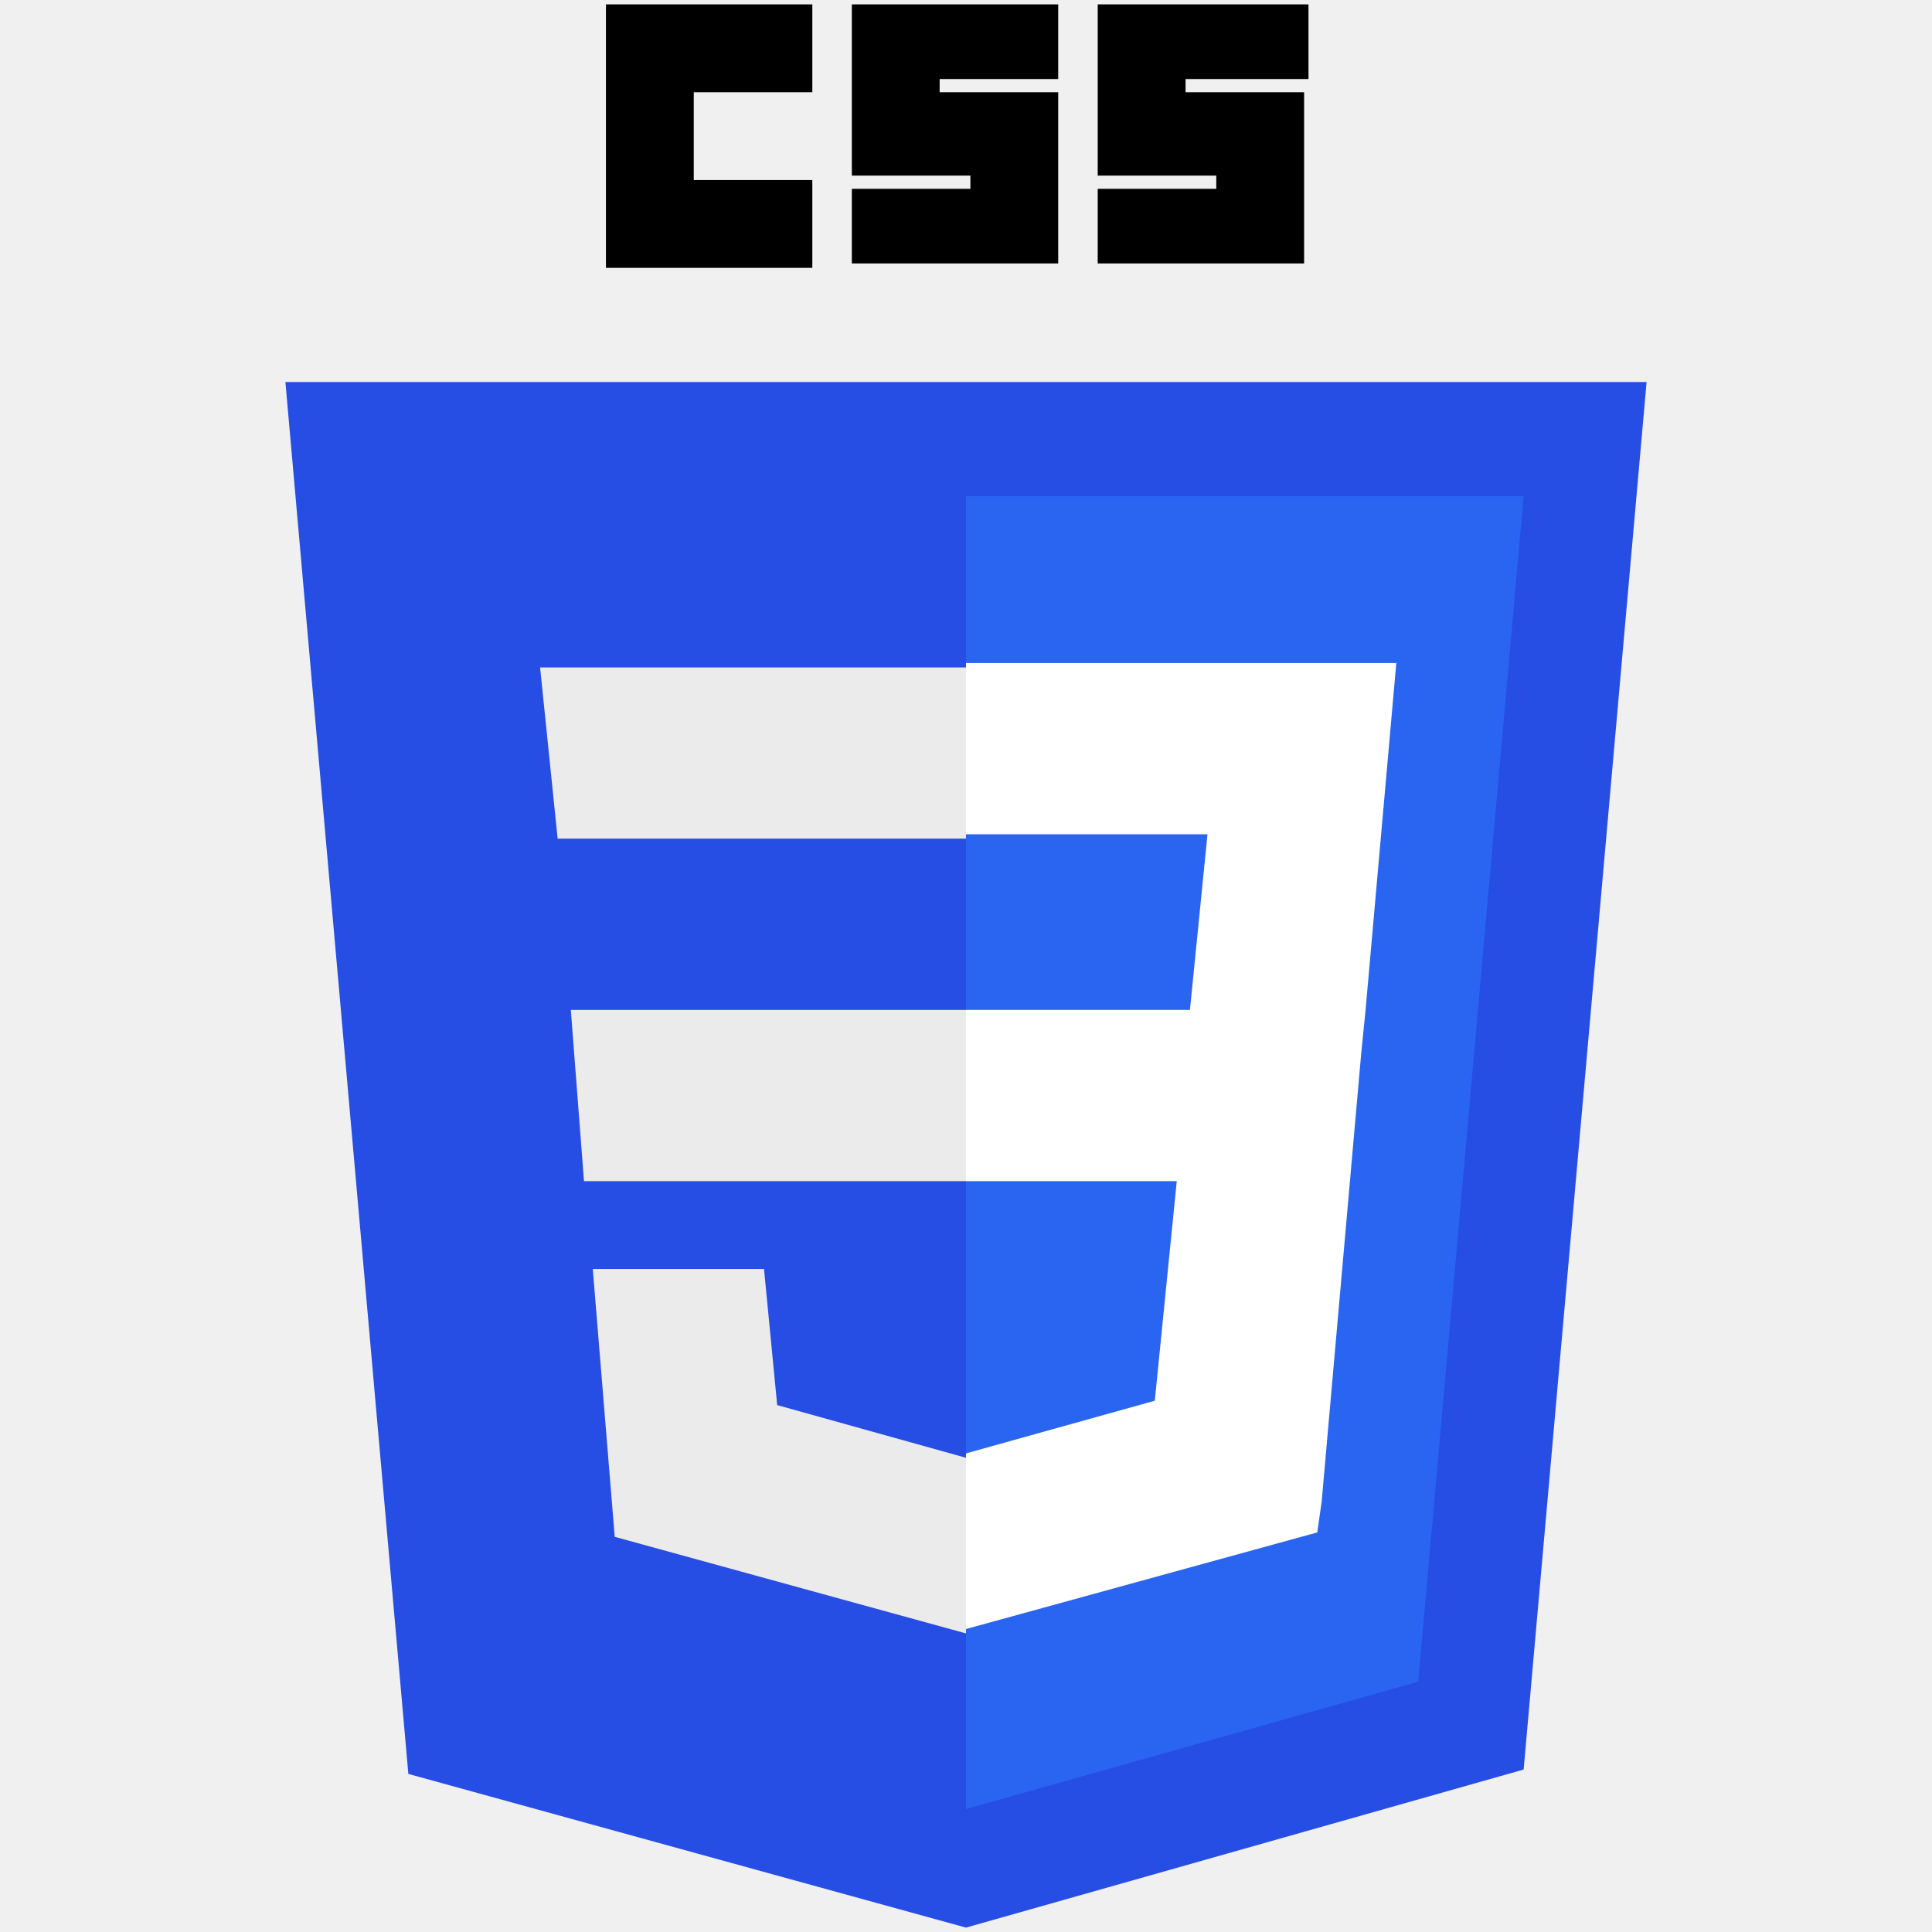
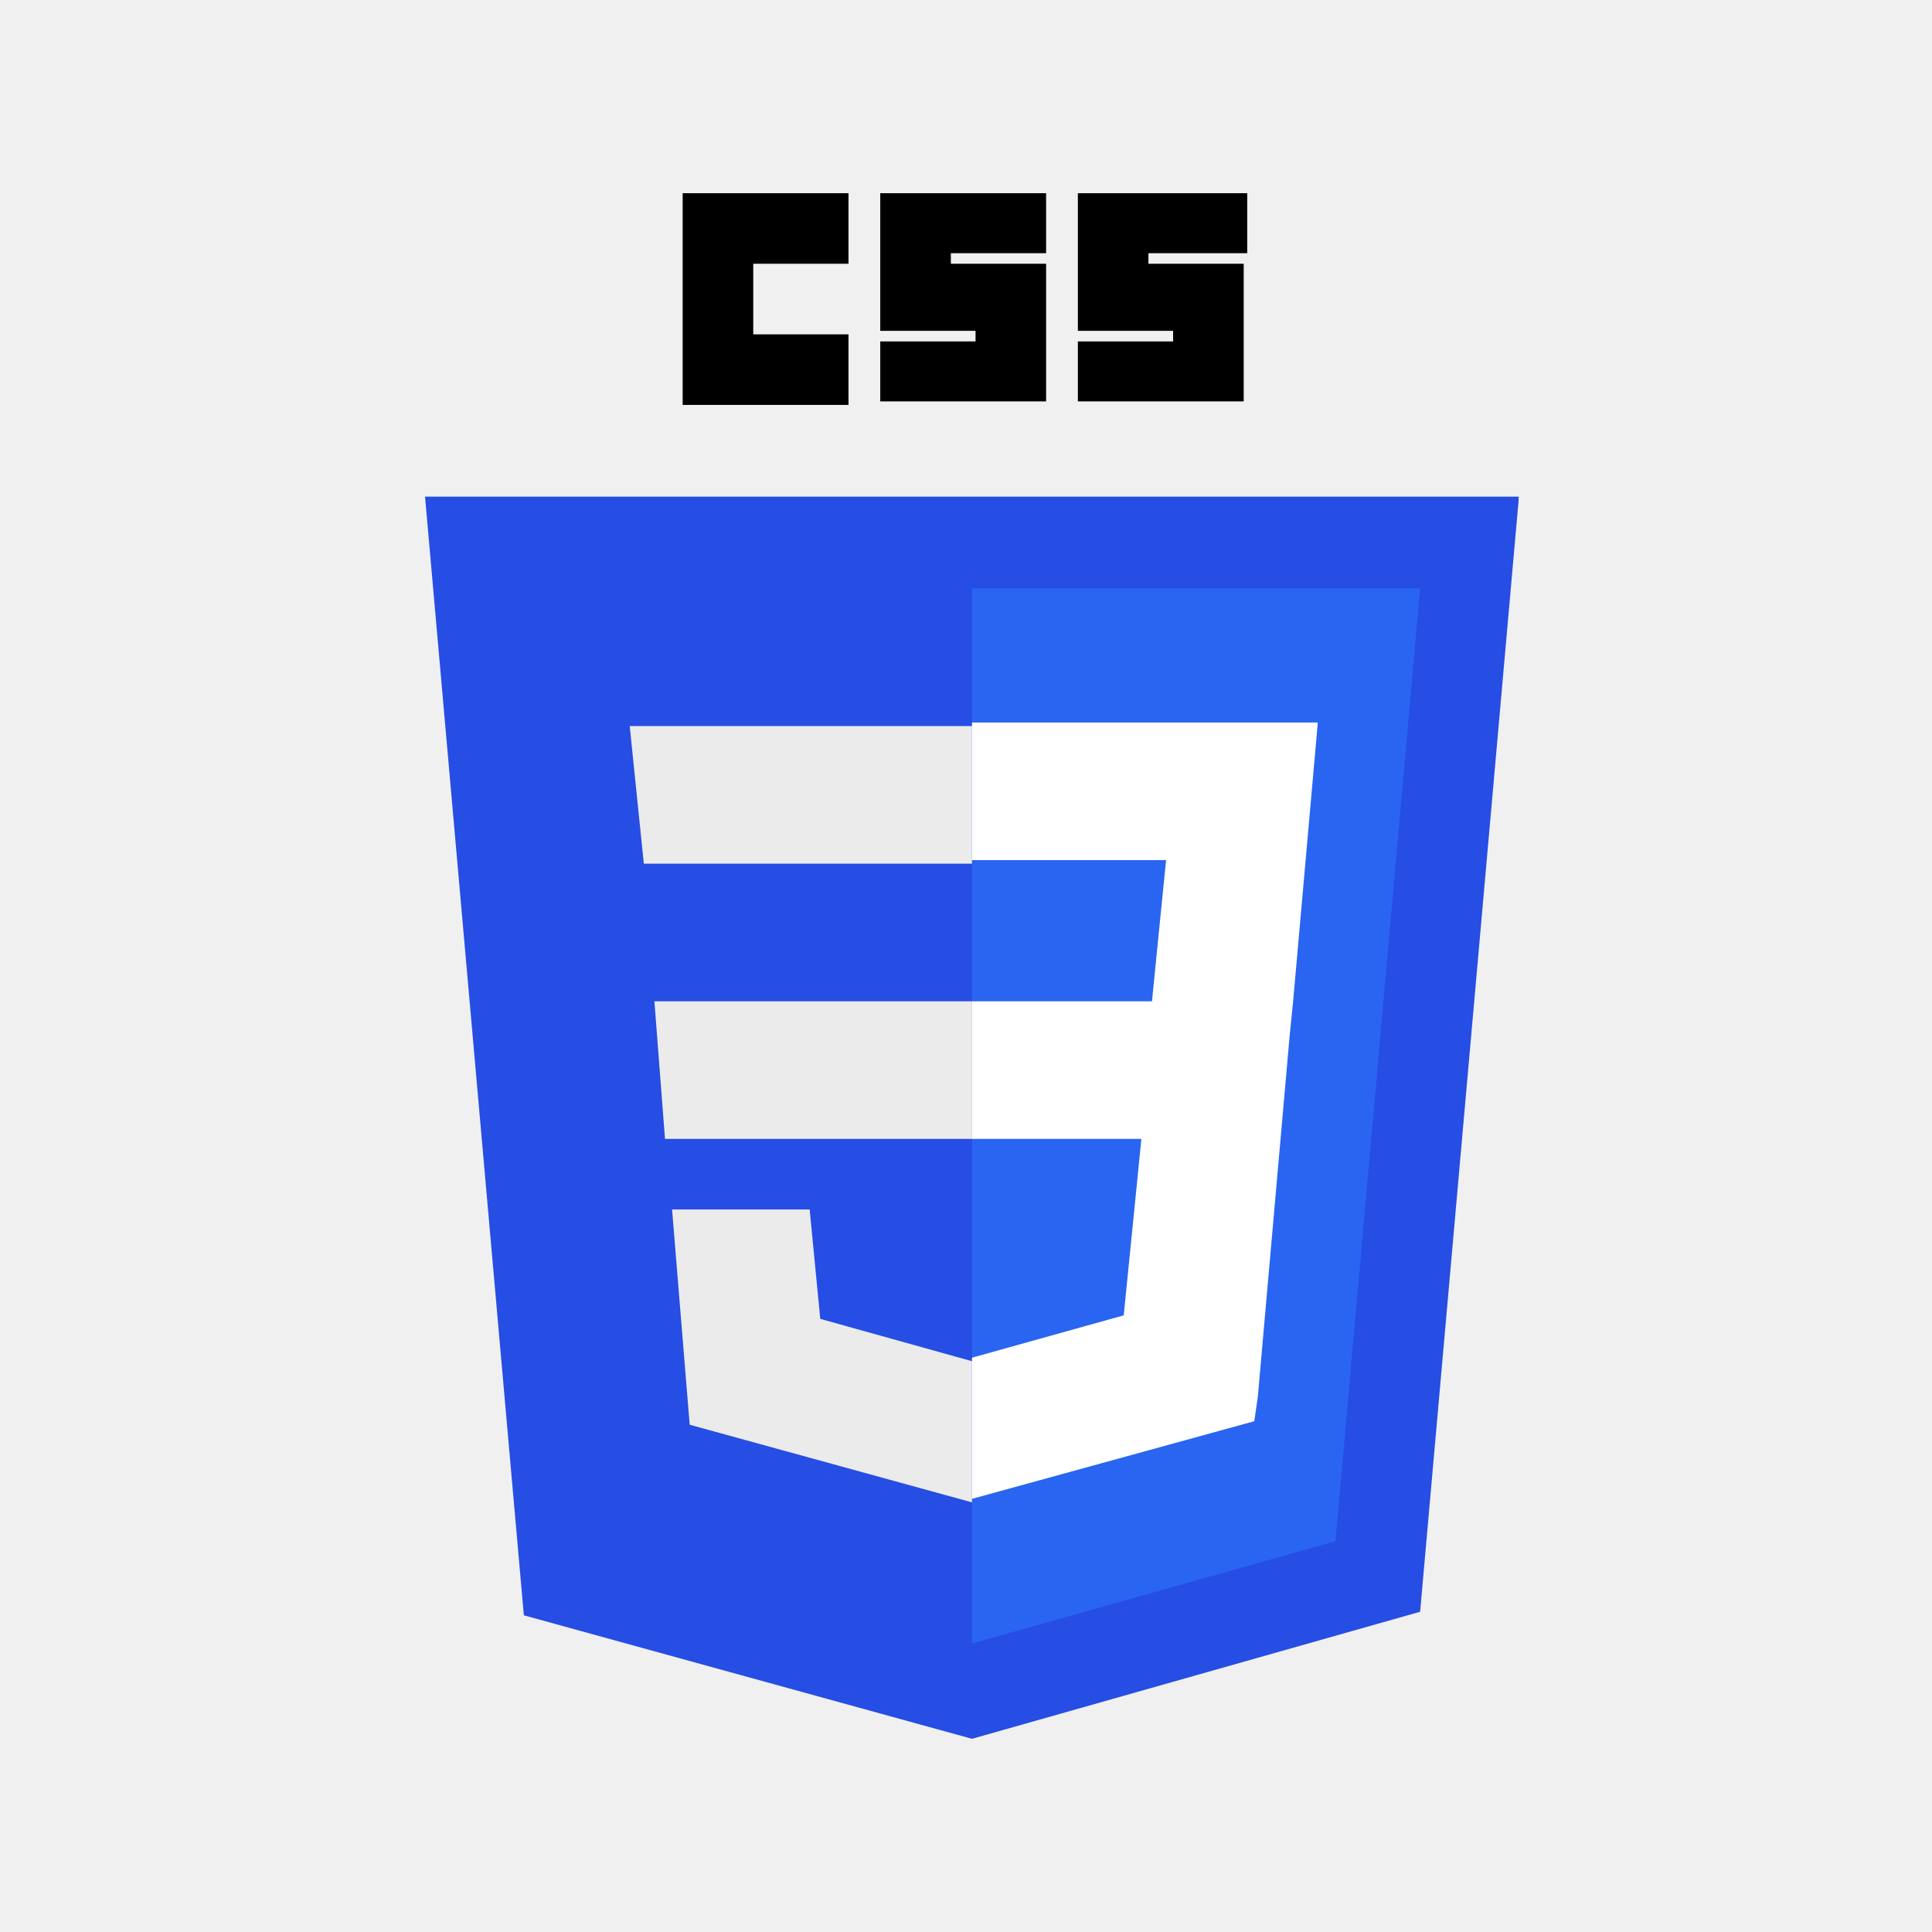
- <svg xmlns="http://www.w3.org/2000/svg" xmlns:xlink="http://www.w3.org/1999/xlink" version="1.1" id="레이어_1" x="0px" y="0px" viewBox="0 0 44 44" style="enable-background:new 0 0 44 44;" xml:space="preserve">
-   <style type="text/css">
- 	.st0{clip-path:url(#SVGID_00000133531417199517779360000012150358200125229713_);}
- 	.st1{fill:#264DE4;}
- 	.st2{fill:#2965F1;}
- 	.st3{fill:#EBEBEB;}
- 	.st4{fill:#FFFFFF;}
- </style>
-   <g>
-     <defs>
-       <rect id="SVGID_1_" x="6.5" y="0.1" width="31" height="43.8" />
-     </defs>
-     <clipPath id="SVGID_00000038394461579821873890000015583254658663592077_">
-       <use xlink:href="#SVGID_1_" style="overflow:visible;" />
-     </clipPath>
-     <g style="clip-path:url(#SVGID_00000038394461579821873890000015583254658663592077_);">
-       <path class="st1" d="M37.5,8.7l-2.8,31.6L22,43.9L9.3,40.4L6.5,8.7H37.5z" />
-       <path class="st2" d="M32.3,38.3l2.4-27H22v29.9L32.3,38.3z" />
-       <path class="st3" d="M13,23l0.3,3.9H22V23H13z" />
-       <path class="st3" d="M22,15.2L22,15.2h-9.7l0.4,3.9H22V15.2z" />
-       <path class="st3" d="M22,37.2v-4l0,0L17.7,32l-0.3-3.1h-2.1h-1.8L14,35L22,37.2L22,37.2z" />
-       <path d="M13.8,0.1h4.7v2h-2.7v2h2.7v2h-4.7V0.1z" />
-       <path d="M19.4,0.1h4.7v1.7h-2.7v0.3h2.7v3.9h-4.7V4.3h2.7V4h-2.7V0.1z" />
-       <path d="M25.1,0.1h4.7v1.7H27v0.3h2.7v3.9h-4.7V4.3h2.7V4h-2.7V0.1z" />
-       <path class="st4" d="M26.8,26.9l-0.5,5L22,33.1v4l8-2.2l0.1-0.7l0.9-10.2l0.1-1l0.7-7.9H22v3.9h5.5l-0.4,4H22v3.9H26.8z" />
-     </g>
+ <svg xmlns="http://www.w3.org/2000/svg" width="50" height="50" viewBox="0 0 50 50" fill="none">
+   <mask id="mask0_84_2194" style="mask-type:luminance" maskUnits="userSpaceOnUse" x="11" y="5" width="29" height="40">
+     <path d="M39.31 5H11V45H39.31V5Z" fill="white" />
+   </mask>
+   <g mask="url(#mask0_84_2194)">
+     <path d="M39.31 12.854L36.753 41.712L25.155 45L13.557 41.804L11 12.854H39.31Z" fill="#264DE4" />
+     <path d="M34.562 39.886L36.753 15.228H25.155V42.534L34.562 39.886Z" fill="#2965F1" />
+     <path d="M16.936 25.914L17.21 29.475H25.156V25.914H16.936Z" fill="#EBEBEB" />
+     <path d="M25.155 18.79H16.297L16.662 22.352H25.155V18.79Z" fill="#EBEBEB" />
+     <path d="M25.155 38.881V35.228L21.228 34.132L20.954 31.301H19.036H17.393L17.849 36.872L25.155 38.881Z" fill="#EBEBEB" />
+     <path d="M17.667 5H21.959V6.826H19.494V8.653H21.959V10.479H17.667V5Z" fill="black" />
+     <path d="M22.781 5H27.073V6.553H24.608V6.826H27.073V10.388H22.781V8.836H25.247V8.562H22.781V5Z" fill="black" />
+     <path d="M27.986 5H32.278V6.553H29.721V6.826H32.187V10.388H27.895V8.836H30.36V8.562H27.895V5H27.986Z" fill="black" />
+     <path d="M29.539 29.475L29.082 34.041L25.155 35.137V38.79L32.461 36.781L32.553 36.142L33.374 26.827L33.466 25.913L34.105 18.699H25.155V22.26H30.178L29.813 25.913H25.155V29.475H29.539Z" fill="white" />
  </g>
</svg>
